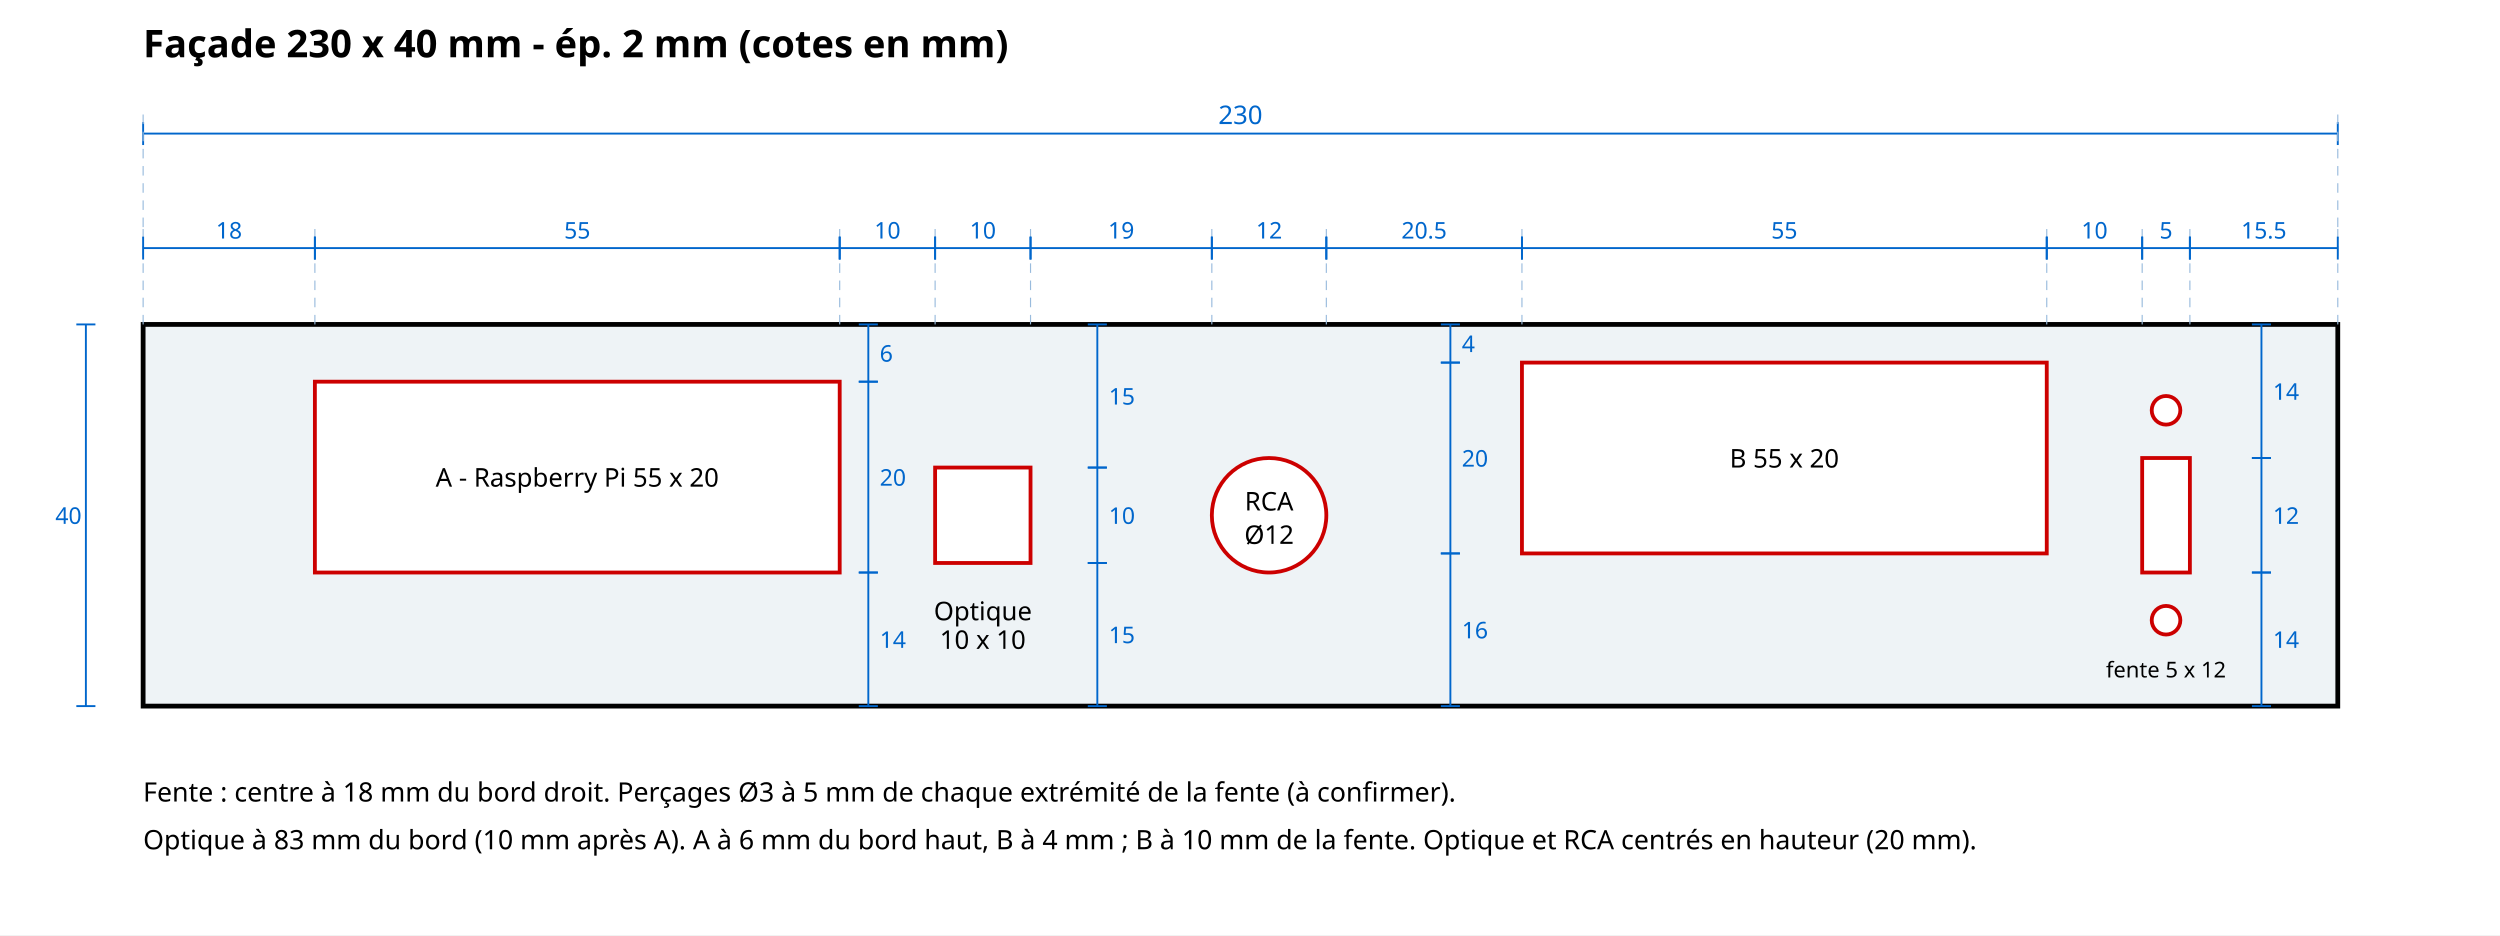
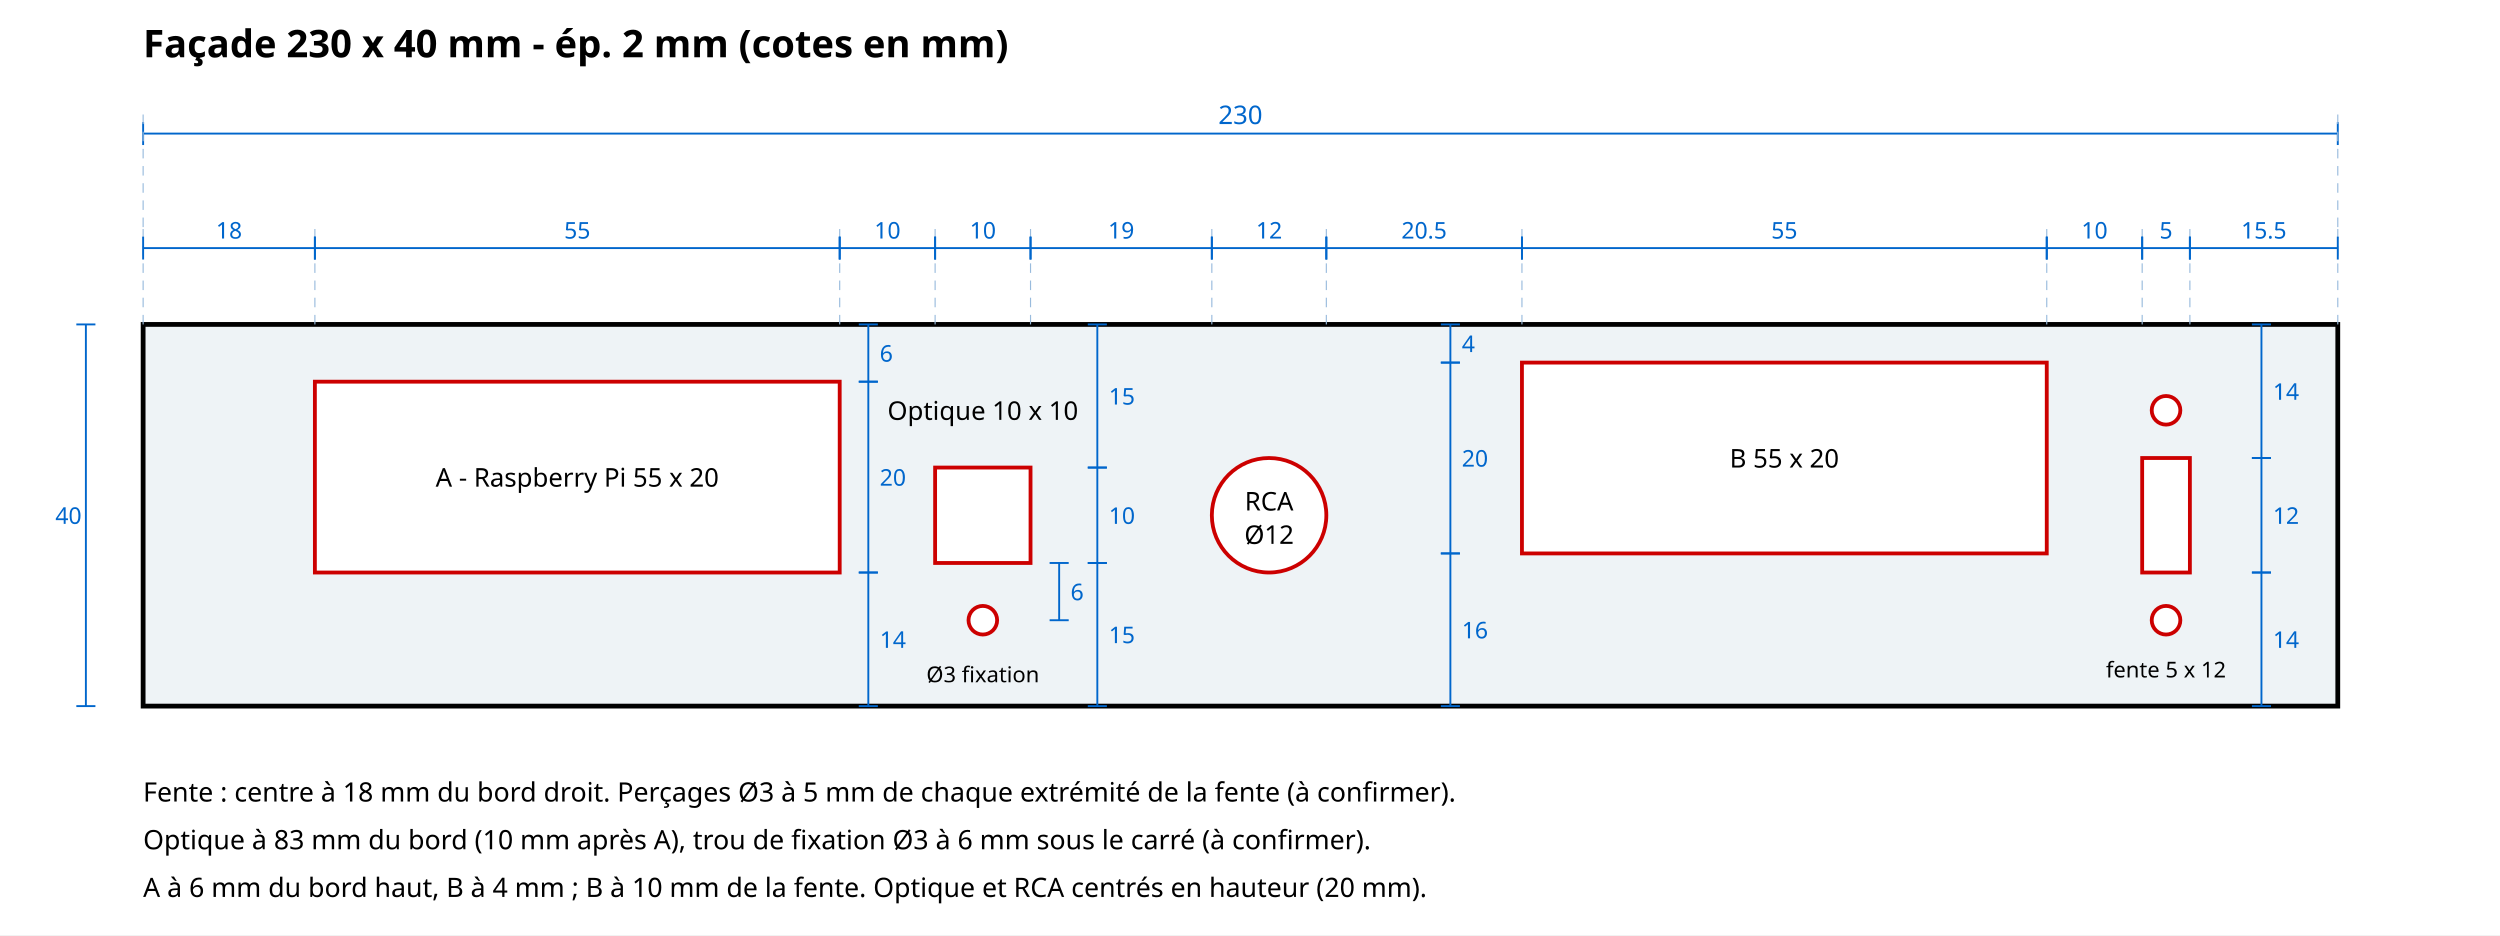
<svg xmlns="http://www.w3.org/2000/svg" viewBox="-15 -34 262 98" width="1572" height="588" font-family="sans-serif" font-size="2.7">
  <rect x="-15" y="-34" width="262" height="98" fill="#fff" />
  <style>.d{stroke:#06c;stroke-width:.2;fill:none}.t{fill:#06c;text-anchor:middle}.e{stroke:#9bd;stroke-width:.12;stroke-dasharray:1 .8}.c{fill:#fff;stroke:#c00;stroke-width:.4}.l{fill:#000;text-anchor:middle}</style>
  <text x="0" y="-28" font-size="4" font-weight="bold">Façade 230 x 40 mm - ép. 2 mm (cotes en mm)</text>
  <rect x="0" y="0" width="230" height="40" fill="#eef3f6" stroke="#000" stroke-width=".5" />
  <rect class="c" x="18" y="6" width="55" height="20" />
  <rect class="c" x="144.5" y="4" width="55" height="20" />
  <rect class="c" x="83" y="15" width="10" height="10" />
  <circle class="c" cx="118" cy="20" r="6" />
+   <circle class="c" cx="88" cy="31" r="1.5" />
  <rect class="c" x="209.5" y="14" width="5" height="12" />
  <circle class="c" cx="212" cy="9" r="1.5" />
  <circle class="c" cx="212" cy="31" r="1.5" />
  <text class="l" x="45.5" y="17">A - Raspberry Pi 55 x 20</text>
  <text class="l" x="172" y="15">B 55 x 20</text>
-   <text class="l" x="88" y="31">Optique</text>
-   <text class="l" x="88" y="34">10 x 10</text>
+   <text class="l" x="88" y="10">Optique 10 x 10</text>
+   <text class="l" x="88" y="37.5" font-size="2.3">Ø3 fixation</text>
  <text class="l" x="118" y="19.5">RCA</text>
  <text class="l" x="118" y="23">Ø12</text>
  <text class="l" x="212" y="37" font-size="2.3">fente 5 x 12</text>
  <path class="e" d="M0 -10V0" />
  <path class="e" d="M18 -10V0" />
  <path class="e" d="M73 -10V0" />
  <path class="e" d="M83 -10V0" />
  <path class="e" d="M93 -10V0" />
  <path class="e" d="M112 -10V0" />
  <path class="e" d="M124 -10V0" />
  <path class="e" d="M144.5 -10V0" />
  <path class="e" d="M199.5 -10V0" />
  <path class="e" d="M209.5 -10V0" />
  <path class="e" d="M214.5 -10V0" />
  <path class="e" d="M230 -10V0" />
  <path class="d" d="M0 -8H18M0 -9.2V-6.8M18 -9.2V-6.8" />
  <text class="t" x="9.0" y="-9" font-size="2.4">18</text>
  <path class="d" d="M18 -8H73M18 -9.2V-6.8M73 -9.2V-6.8" />
  <text class="t" x="45.5" y="-9" font-size="2.4">55</text>
  <path class="d" d="M73 -8H83M73 -9.2V-6.8M83 -9.2V-6.8" />
  <text class="t" x="78" y="-9" font-size="2.4">10</text>
  <path class="d" d="M83 -8H93M83 -9.2V-6.8M93 -9.2V-6.8" />
  <text class="t" x="88" y="-9" font-size="2.4">10</text>
  <path class="d" d="M93 -8H112M93 -9.2V-6.8M112 -9.2V-6.8" />
  <text class="t" x="102.5" y="-9" font-size="2.4">19</text>
  <path class="d" d="M112 -8H124M112 -9.2V-6.8M124 -9.2V-6.8" />
  <text class="t" x="118.0" y="-9" font-size="2.4">12</text>
  <path class="d" d="M124 -8H144.5M124 -9.2V-6.8M144.5 -9.2V-6.8" />
  <text class="t" x="134.25" y="-9" font-size="2.4">20.5</text>
  <path class="d" d="M144.5 -8H199.5M144.5 -9.2V-6.8M199.5 -9.2V-6.8" />
  <text class="t" x="172.0" y="-9" font-size="2.4">55</text>
  <path class="d" d="M199.5 -8H209.5M199.5 -9.2V-6.8M209.5 -9.2V-6.8" />
  <text class="t" x="204.5" y="-9" font-size="2.4">10</text>
  <path class="d" d="M209.5 -8H214.5M209.5 -9.2V-6.8M214.5 -9.2V-6.8" />
  <text class="t" x="212.0" y="-9" font-size="2.4">5</text>
  <path class="d" d="M214.5 -8H230M214.5 -9.2V-6.8M230 -9.2V-6.8" />
  <text class="t" x="222.25" y="-9" font-size="2.4">15.5</text>
  <path class="d" d="M0 -20H230M0 -21.2V-18.8M230 -21.2V-18.8" />
  <text class="t" x="115" y="-21">230</text>
  <path class="e" d="M0 -22V-10M230 -22V-10" />
  <path class="d" d="M-6 0V40M-7 0H-5M-7 40H-5" />
  <text class="t" x="-9.2" y="20.9" text-anchor="start" style="text-anchor:start" font-size="2.4">40</text>
  <path class="d" d="M76 0V6M75 0H77M75 6H77" />
  <text class="t" x="77.2" y="3.9" text-anchor="start" style="text-anchor:start" font-size="2.4">6</text>
  <path class="d" d="M76 6V26M75 6H77M75 26H77" />
  <text class="t" x="77.2" y="16.9" text-anchor="start" style="text-anchor:start" font-size="2.4">20</text>
  <path class="d" d="M76 26V40M75 26H77M75 40H77" />
  <text class="t" x="77.2" y="33.9" text-anchor="start" style="text-anchor:start" font-size="2.4">14</text>
  <path class="d" d="M137 0V4M136 0H138M136 4H138" />
  <text class="t" x="138.2" y="2.9" text-anchor="start" style="text-anchor:start" font-size="2.4">4</text>
  <path class="d" d="M137 4V24M136 4H138M136 24H138" />
  <text class="t" x="138.2" y="14.9" text-anchor="start" style="text-anchor:start" font-size="2.4">20</text>
  <path class="d" d="M137 24V40M136 24H138M136 40H138" />
  <text class="t" x="138.2" y="32.9" text-anchor="start" style="text-anchor:start" font-size="2.4">16</text>
+   <path class="d" d="M96 25V31M95 25H97M95 31H97" />
+   <text class="t" x="97.2" y="28.9" style="text-anchor:start" font-size="2.4">6</text>
  <path class="d" d="M100 0V15M99 0H101M99 15H101" />
  <text class="t" x="101.2" y="8.4" text-anchor="start" style="text-anchor:start" font-size="2.4">15</text>
  <path class="d" d="M100 15V25M99 15H101M99 25H101" />
  <text class="t" x="101.2" y="20.9" text-anchor="start" style="text-anchor:start" font-size="2.4">10</text>
  <path class="d" d="M100 25V40M99 25H101M99 40H101" />
  <text class="t" x="101.2" y="33.4" text-anchor="start" style="text-anchor:start" font-size="2.4">15</text>
  <path class="d" d="M222 0V14M221 0H223M221 14H223" />
  <text class="t" x="223.2" y="7.9" text-anchor="start" style="text-anchor:start" font-size="2.4">14</text>
  <path class="d" d="M222 14V26M221 14H223M221 26H223" />
  <text class="t" x="223.2" y="20.9" text-anchor="start" style="text-anchor:start" font-size="2.4">12</text>
  <path class="d" d="M222 26V40M221 26H223M221 40H223" />
  <text class="t" x="223.2" y="33.9" text-anchor="start" style="text-anchor:start" font-size="2.4">14</text>
  <text x="0" y="50" font-size="2.8">Fente : centre à 18 mm du bord droit. Perçages Ø3 à 5 mm de chaque extrémité de la fente (à confirmer).</text>
-   <text x="0" y="55" font-size="2.8">Optique à 83 mm du bord (10 mm après A). A à 6 mm du bord haut, B à 4 mm ; B à 10 mm de la fente. Optique et RCA centrés en hauteur (20 mm).</text>
+   <text x="0" y="55" font-size="2.8">Optique à 83 mm du bord (10 mm après A), trou de fixation Ø3 à 6 mm sous le carré (à confirmer).</text>
+   <text x="0" y="60" font-size="2.8">A à 6 mm du bord haut, B à 4 mm ; B à 10 mm de la fente. Optique et RCA centrés en hauteur (20 mm).</text>
</svg>
